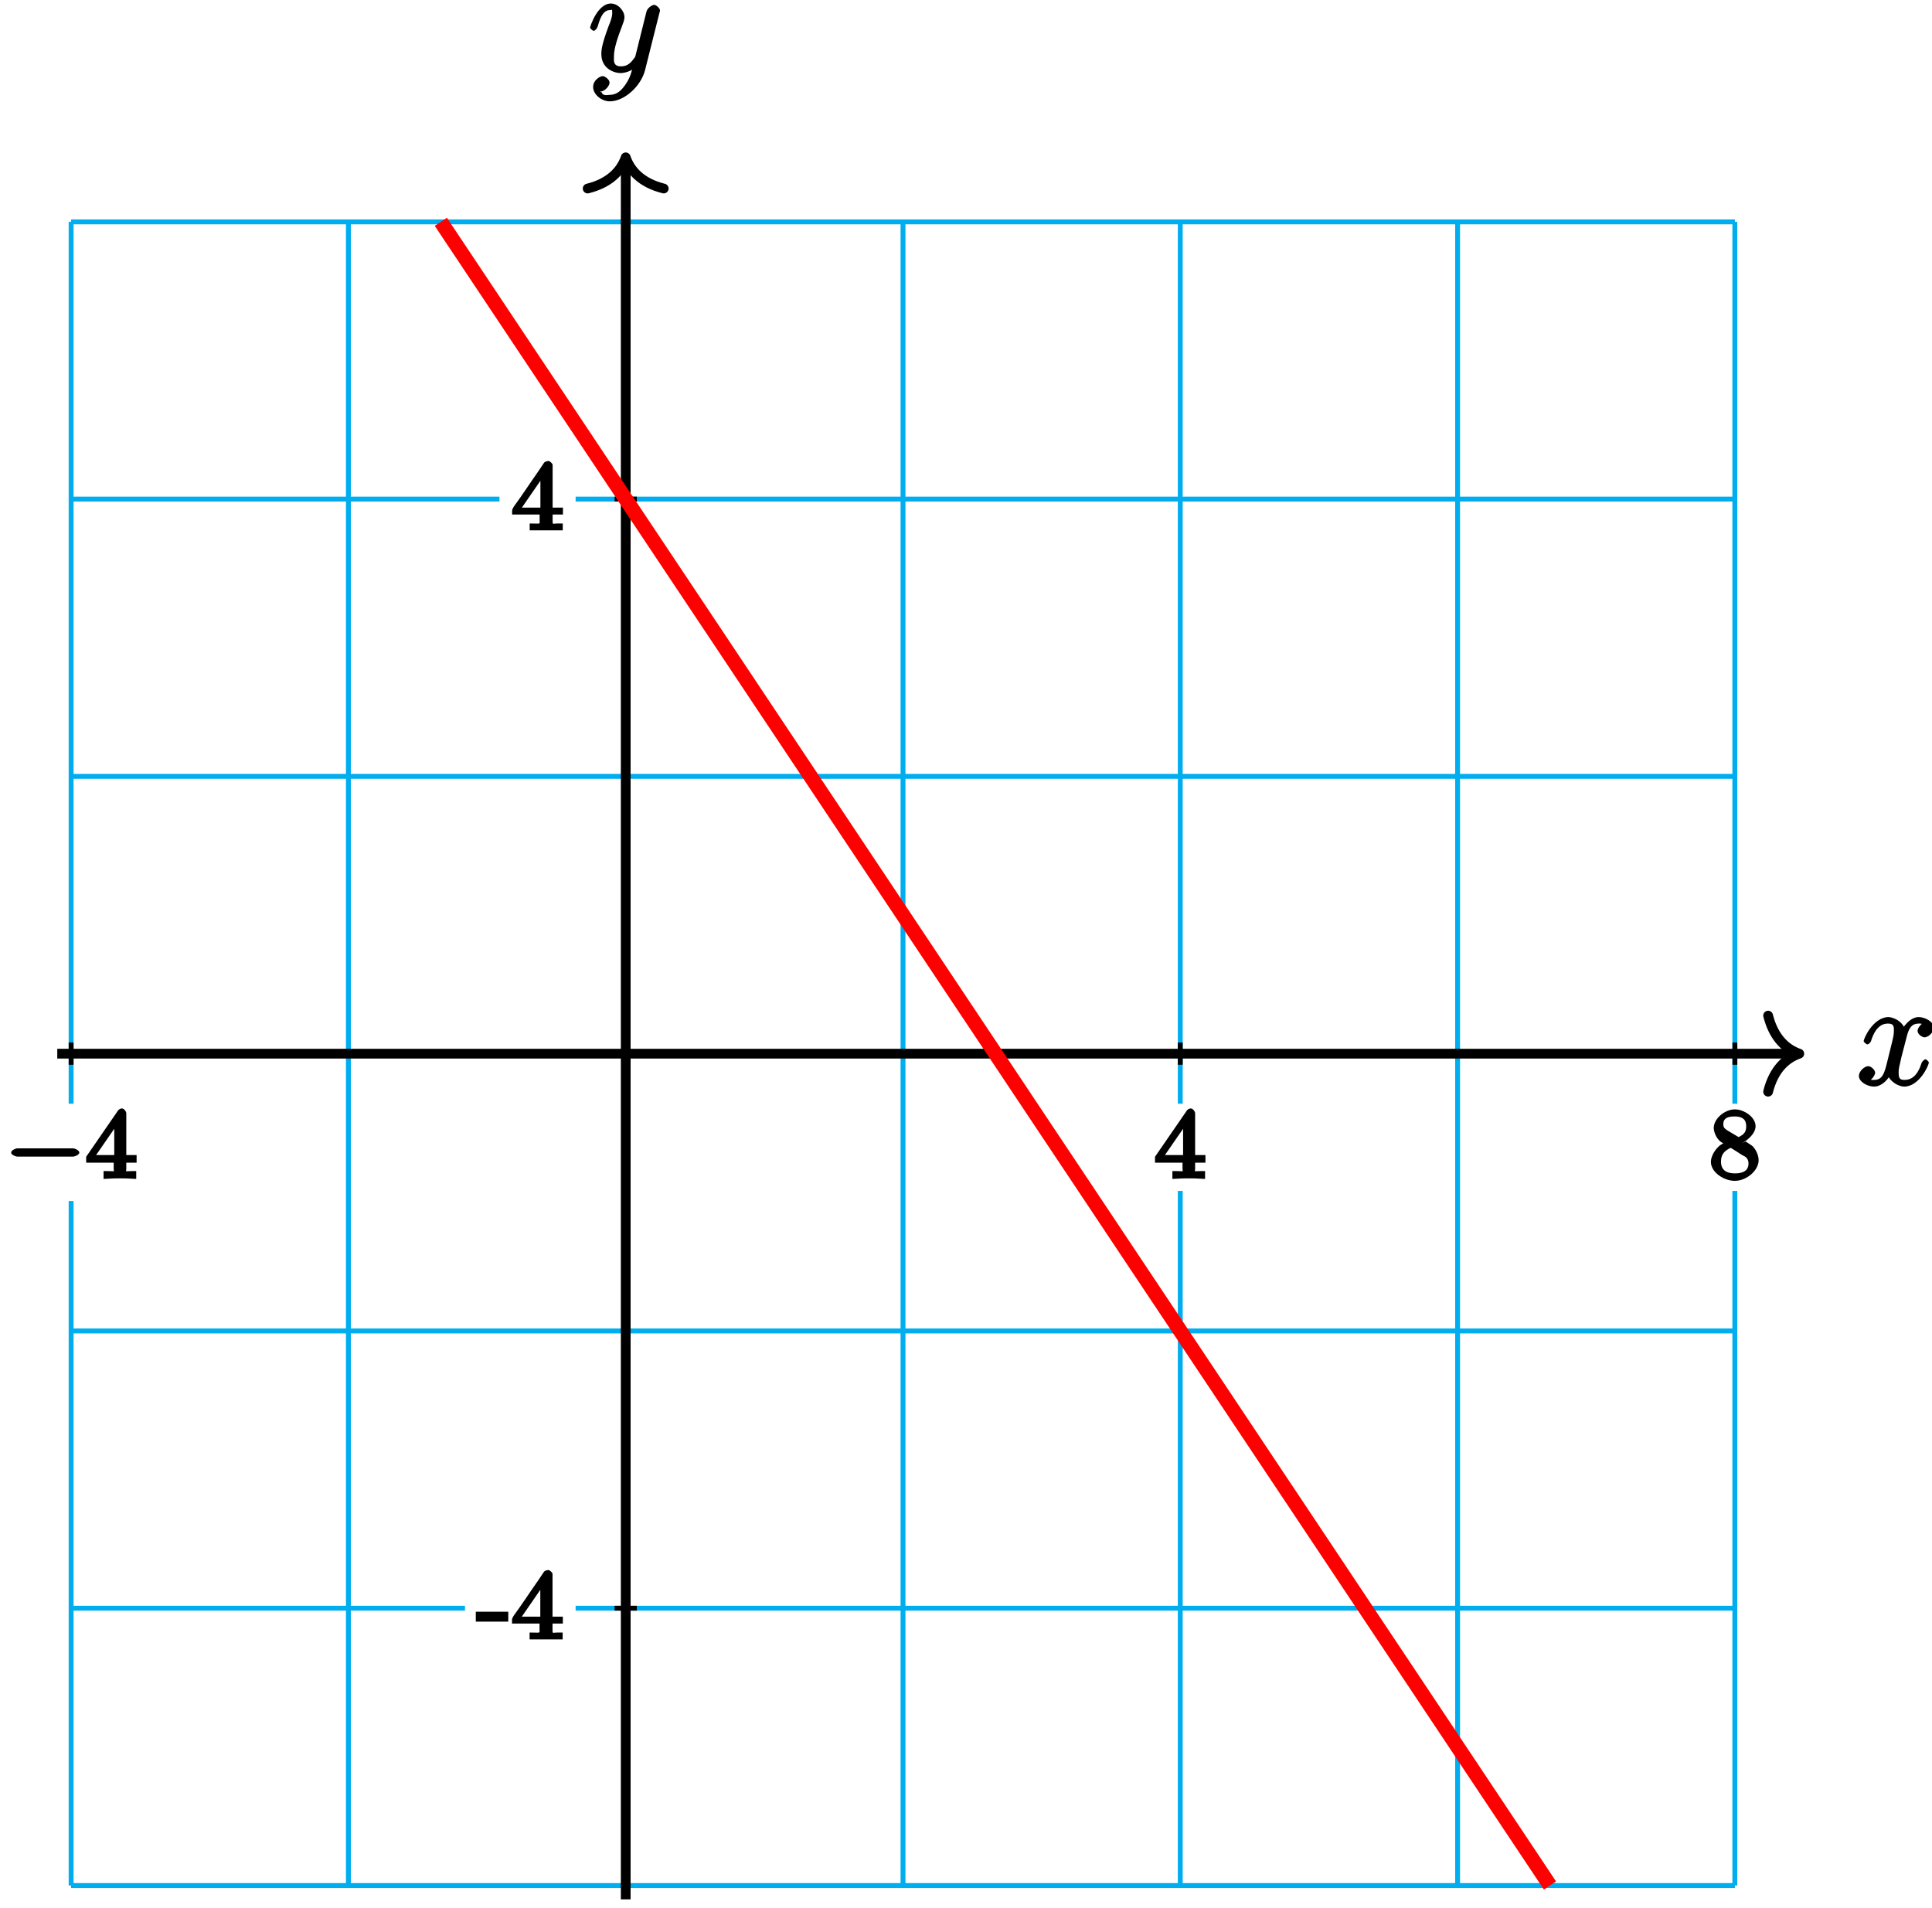
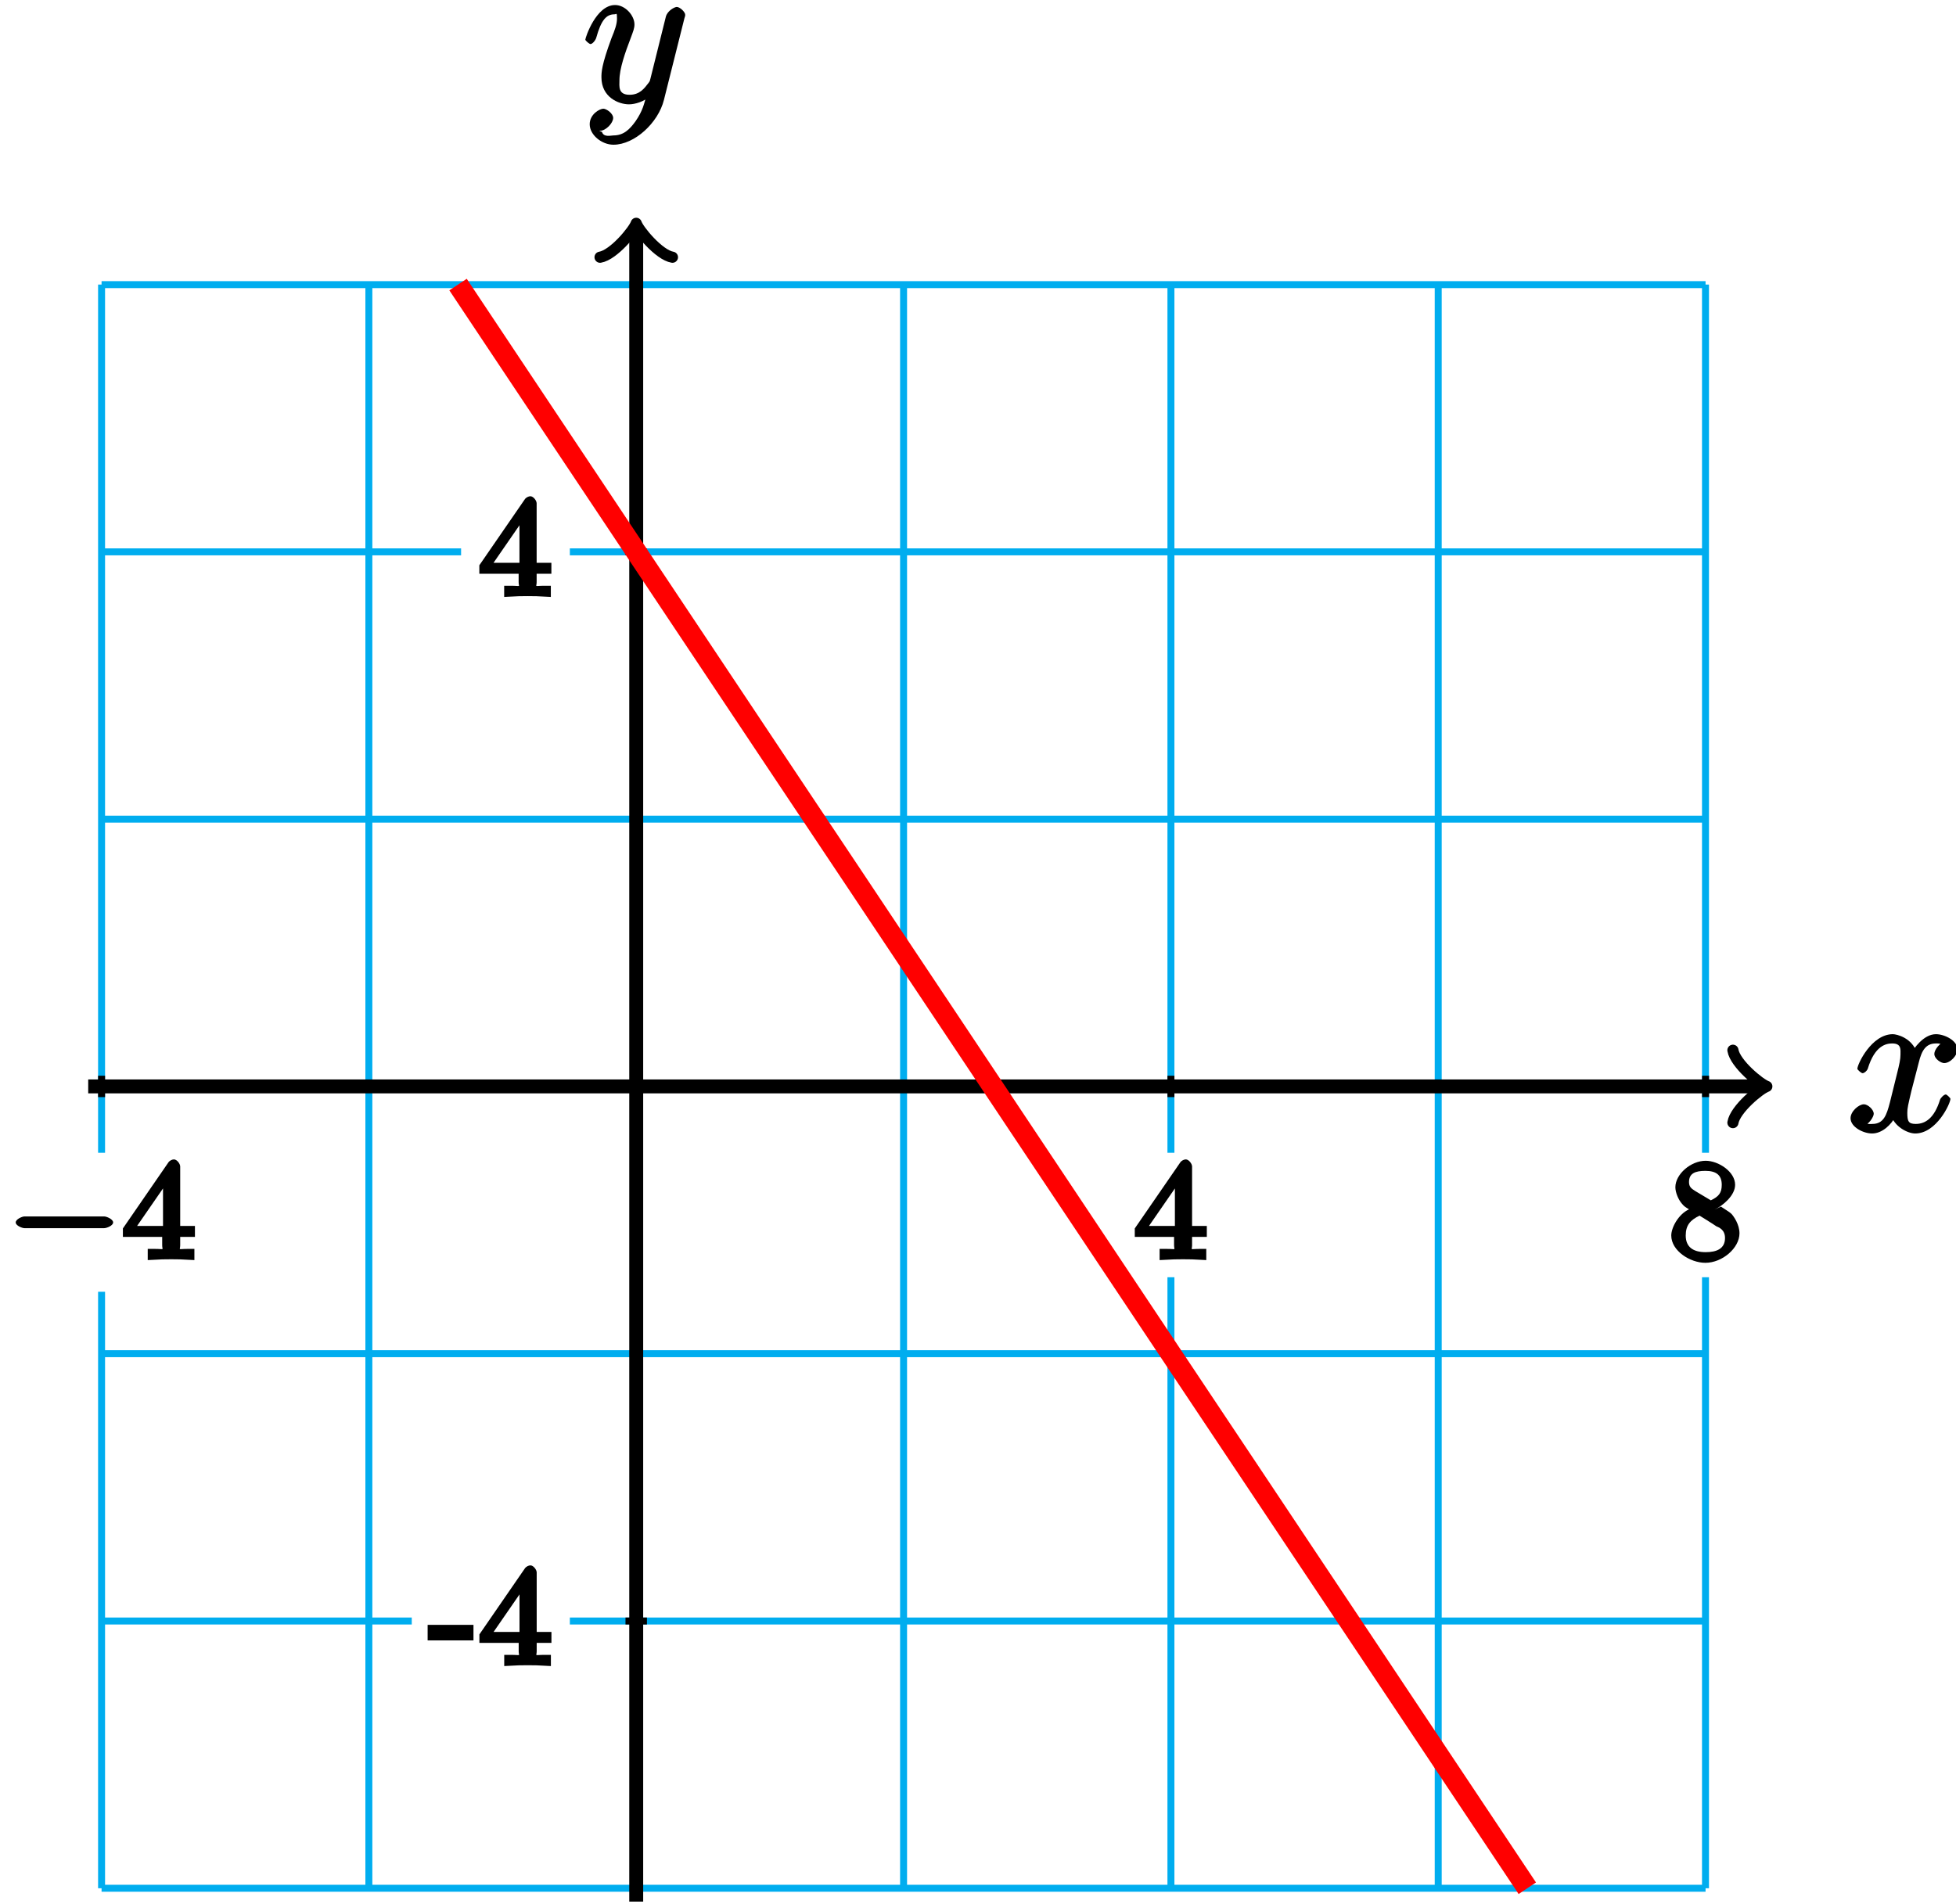
- <svg xmlns="http://www.w3.org/2000/svg" xmlns:xlink="http://www.w3.org/1999/xlink" width="158pt" height="156pt" viewBox="0 0 158 156" version="1.1">
+ <svg xmlns="http://www.w3.org/2000/svg" xmlns:xlink="http://www.w3.org/1999/xlink" width="112pt" height="109pt" viewBox="0 0 112 109" version="1.1">
  <defs>
    <g>
      <symbol overflow="visible" id="glyph0-0">
        <path style="stroke:none;" d="" />
      </symbol>
      <symbol overflow="visible" id="glyph0-1">
        <path style="stroke:none;" d="M 5.672 -5.172 C 5.281 -5.109 4.969 -4.656 4.969 -4.438 C 4.969 -4.141 5.359 -3.906 5.531 -3.906 C 5.891 -3.906 6.297 -4.359 6.297 -4.688 C 6.297 -5.188 5.562 -5.562 5.062 -5.562 C 4.344 -5.562 3.766 -4.703 3.656 -4.469 L 3.984 -4.469 C 3.703 -5.359 2.812 -5.562 2.594 -5.562 C 1.375 -5.562 0.562 -3.844 0.562 -3.578 C 0.562 -3.531 0.781 -3.328 0.859 -3.328 C 0.953 -3.328 1.094 -3.438 1.156 -3.578 C 1.562 -4.922 2.219 -5.031 2.562 -5.031 C 3.094 -5.031 3.031 -4.672 3.031 -4.391 C 3.031 -4.125 2.969 -3.844 2.828 -3.281 L 2.422 -1.641 C 2.234 -0.922 2.062 -0.422 1.422 -0.422 C 1.359 -0.422 1.172 -0.375 0.922 -0.531 L 0.812 -0.281 C 1.25 -0.359 1.5 -0.859 1.5 -1 C 1.5 -1.25 1.156 -1.547 0.938 -1.547 C 0.641 -1.547 0.172 -1.141 0.172 -0.75 C 0.172 -0.25 0.891 0.125 1.406 0.125 C 1.984 0.125 2.5 -0.375 2.75 -0.859 L 2.469 -0.969 C 2.672 -0.266 3.438 0.125 3.875 0.125 C 5.094 0.125 5.891 -1.594 5.891 -1.859 C 5.891 -1.906 5.688 -2.109 5.625 -2.109 C 5.516 -2.109 5.328 -1.906 5.297 -1.812 C 4.969 -0.75 4.453 -0.422 3.906 -0.422 C 3.484 -0.422 3.422 -0.578 3.422 -1.062 C 3.422 -1.328 3.469 -1.516 3.656 -2.312 L 4.078 -3.938 C 4.25 -4.656 4.5 -5.031 5.062 -5.031 C 5.078 -5.031 5.297 -5.062 5.547 -4.906 Z M 5.672 -5.172 " />
      </symbol>
      <symbol overflow="visible" id="glyph0-2">
        <path style="stroke:none;" d="M 3.031 1.094 C 2.703 1.547 2.359 1.906 1.766 1.906 C 1.625 1.906 1.203 2.031 1.109 1.703 C 0.906 1.641 0.969 1.641 0.984 1.641 C 1.344 1.641 1.75 1.188 1.75 0.906 C 1.75 0.641 1.359 0.375 1.188 0.375 C 0.984 0.375 0.406 0.688 0.406 1.266 C 0.406 1.875 1.094 2.438 1.766 2.438 C 2.969 2.438 4.328 1.188 4.656 -0.125 L 5.828 -4.797 C 5.844 -4.859 5.875 -4.922 5.875 -5 C 5.875 -5.172 5.562 -5.453 5.391 -5.453 C 5.281 -5.453 4.859 -5.25 4.766 -4.891 L 3.891 -1.375 C 3.828 -1.156 3.875 -1.25 3.781 -1.109 C 3.531 -0.781 3.266 -0.422 2.688 -0.422 C 2.016 -0.422 2.109 -0.922 2.109 -1.25 C 2.109 -1.922 2.438 -2.844 2.766 -3.703 C 2.891 -4.047 2.969 -4.219 2.969 -4.453 C 2.969 -4.953 2.453 -5.562 1.859 -5.562 C 0.766 -5.562 0.156 -3.688 0.156 -3.578 C 0.156 -3.531 0.375 -3.328 0.453 -3.328 C 0.562 -3.328 0.734 -3.531 0.781 -3.688 C 1.062 -4.703 1.359 -5.031 1.828 -5.031 C 1.938 -5.031 1.969 -5.172 1.969 -4.781 C 1.969 -4.469 1.844 -4.125 1.656 -3.672 C 1.078 -2.109 1.078 -1.703 1.078 -1.422 C 1.078 -0.281 2.062 0.125 2.656 0.125 C 3 0.125 3.531 -0.031 3.844 -0.344 L 3.688 -0.516 C 3.516 0.141 3.438 0.5 3.031 1.094 Z M 3.031 1.094 " />
      </symbol>
      <symbol overflow="visible" id="glyph1-0">
        <path style="stroke:none;" d="" />
      </symbol>
      <symbol overflow="visible" id="glyph1-1">
        <path style="stroke:none;" d="M 5.562 -1.812 C 5.703 -1.812 6.078 -1.953 6.078 -2.141 C 6.078 -2.328 5.703 -2.484 5.562 -2.484 L 1 -2.484 C 0.875 -2.484 0.5 -2.328 0.5 -2.141 C 0.5 -1.953 0.875 -1.812 1 -1.812 Z M 5.562 -1.812 " />
      </symbol>
      <symbol overflow="visible" id="glyph2-0">
        <path style="stroke:none;" d="" />
      </symbol>
      <symbol overflow="visible" id="glyph2-1">
        <path style="stroke:none;" d="M 3.328 -5.344 C 3.328 -5.5 3.141 -5.75 2.969 -5.75 C 2.875 -5.75 2.719 -5.688 2.641 -5.562 L 0.047 -1.797 L 0.047 -1.312 L 2.297 -1.312 L 2.297 -0.828 C 2.297 -0.531 2.469 -0.625 1.844 -0.625 L 1.469 -0.625 L 1.469 0.016 C 2.344 -0.031 2.359 -0.031 2.812 -0.031 C 3.266 -0.031 3.281 -0.031 4.141 0.016 L 4.141 -0.625 L 3.781 -0.625 C 3.156 -0.625 3.328 -0.531 3.328 -0.828 L 3.328 -1.312 L 4.172 -1.312 L 4.172 -1.938 L 3.328 -1.938 Z M 2.344 -4.688 L 2.344 -1.938 L 0.859 -1.938 L 2.672 -4.562 Z M 2.344 -4.688 " />
      </symbol>
      <symbol overflow="visible" id="glyph2-2">
        <path style="stroke:none;" d="M 2.641 -2.875 C 3.094 -3.094 3.812 -3.672 3.812 -4.297 C 3.812 -5.047 2.859 -5.672 2.125 -5.672 C 1.281 -5.672 0.391 -4.906 0.391 -4.156 C 0.391 -3.859 0.562 -3.453 0.75 -3.234 C 0.891 -3.062 0.922 -3.047 1.172 -2.891 C 0.562 -2.609 0.156 -1.844 0.156 -1.391 C 0.156 -0.516 1.234 0.172 2.109 0.172 C 3.078 0.172 4.062 -0.672 4.062 -1.516 C 4.062 -2.031 3.734 -2.484 3.609 -2.625 C 3.469 -2.75 3.453 -2.75 3 -3.047 Z M 1.531 -3.938 C 1.312 -4.078 1.172 -4.172 1.172 -4.453 C 1.172 -4.953 1.531 -5.094 2.109 -5.094 C 2.719 -5.094 3.047 -4.859 3.047 -4.297 C 3.047 -3.828 2.875 -3.625 2.422 -3.406 Z M 1.672 -2.594 C 1.703 -2.578 2.609 -2.016 2.734 -1.922 C 2.875 -1.859 3.234 -1.734 3.234 -1.25 C 3.234 -0.641 2.766 -0.438 2.125 -0.438 C 1.406 -0.438 0.984 -0.734 0.984 -1.391 C 0.984 -1.984 1.25 -2.281 1.781 -2.531 Z M 1.672 -2.594 " />
      </symbol>
-       <symbol overflow="visible" id="glyph3-0">
-         <path style="stroke:none;" d="" />
-       </symbol>
-       <symbol overflow="visible" id="glyph3-1">
-         <path style="stroke:none;" d="M -0.109 -2.141 L -0.109 -1.469 L 2.547 -1.469 L 2.547 -2.281 L -0.109 -2.281 Z M -0.109 -2.141 " />
-       </symbol>
-       <symbol overflow="visible" id="glyph3-2">
-         <path style="stroke:none;" d="M 0.234 -1.312 L 2.281 -1.312 L 2.281 -0.812 C 2.281 -0.5 2.422 -0.578 1.469 -0.578 L 1.469 -0.016 L 4.172 -0.016 L 4.172 -0.578 L 3.719 -0.578 C 3.344 -0.578 3.344 -0.453 3.344 -0.812 L 3.344 -1.312 L 4.188 -1.312 L 4.188 -1.875 L 3.344 -1.875 L 3.344 -5.375 C 3.344 -5.469 3.125 -5.688 3 -5.688 C 2.922 -5.688 2.719 -5.641 2.656 -5.562 C 2.484 -5.312 2.312 -5.047 2.141 -4.797 C 1.469 -3.844 0.844 -2.875 0.156 -1.938 C 0.109 -1.859 0.031 -1.719 0.031 -1.625 C 0.031 -1.562 0.031 -1.516 0.031 -1.312 Z M 0.656 -1.625 L 2.672 -4.547 L 2.344 -4.656 L 2.344 -1.875 L 0.828 -1.875 Z M 0.656 -1.625 " />
+       <symbol overflow="visible" id="glyph2-3">
+         <path style="stroke:none;" d="M 2.531 -1.641 L 2.531 -2.344 L -0.094 -2.344 L -0.094 -1.453 L 2.531 -1.453 Z M 2.531 -1.641 " />
      </symbol>
    </g>
  </defs>
  <g id="surface1">
-     <path style="fill:none;stroke-width:0.399;stroke-linecap:butt;stroke-linejoin:miter;stroke:rgb(0%,67.839%,93.729%);stroke-opacity:1;stroke-miterlimit:10;" d="M -45.354 -68.033 L 90.709 -68.033 M -45.354 -45.353 L 90.709 -45.353 M -45.354 -22.678 L 90.709 -22.678 M -45.354 -0.002 L 90.709 -0.002 M -45.354 22.678 L 90.709 22.678 M -45.354 45.354 L 90.709 45.354 M -45.354 68.025 L 90.709 68.025 M -45.354 -68.033 L -45.354 68.029 M -22.678 -68.033 L -22.678 68.029 M 0.002 -68.033 L 0.002 68.029 M 22.678 -68.033 L 22.678 68.029 M 45.353 -68.033 L 45.353 68.029 M 68.033 -68.033 L 68.033 68.029 M 90.705 -68.033 L 90.705 68.029 " transform="matrix(1,0,0,-1,51.17,86.17)" />
-     <path style="fill:none;stroke-width:0.797;stroke-linecap:butt;stroke-linejoin:miter;stroke:rgb(0%,0%,0%);stroke-opacity:1;stroke-miterlimit:10;" d="M -46.486 -0.002 L 95.58 -0.002 " transform="matrix(1,0,0,-1,51.17,86.17)" />
-     <path style="fill:none;stroke-width:0.797;stroke-linecap:round;stroke-linejoin:round;stroke:rgb(0%,0%,0%);stroke-opacity:1;stroke-miterlimit:10;" d="M -2.552 3.111 C -2.083 1.244 -1.048 0.361 -0.001 -0.002 C -1.048 -0.361 -2.083 -1.244 -2.552 -3.111 " transform="matrix(1,0,0,-1,147.1492,86.17)" />
+     <path style="fill:none;stroke-width:0.399;stroke-linecap:butt;stroke-linejoin:miter;stroke:rgb(0%,67.839%,93.729%);stroke-opacity:1;stroke-miterlimit:10;" d="M -30.614 -45.921 L 61.23 -45.921 M -30.614 -30.616 L 61.23 -30.616 M -30.614 -15.307 L 61.23 -15.307 M -30.614 0.001 L 61.23 0.001 M -30.614 15.306 L 61.23 15.306 M -30.614 30.615 L 61.23 30.615 M -30.614 45.919 L 61.23 45.919 M -30.614 -45.921 L -30.614 45.923 M -15.309 -45.921 L -15.309 45.923 M -0 -45.921 L -0 45.923 M 15.308 -45.921 L 15.308 45.923 M 30.617 -45.921 L 30.617 45.923 M 45.922 -45.921 L 45.922 45.923 M 61.226 -45.921 L 61.226 45.923 " transform="matrix(1,0,0,-1,36.43,62.22)" />
+     <path style="fill:none;stroke-width:0.797;stroke-linecap:butt;stroke-linejoin:miter;stroke:rgb(0%,0%,0%);stroke-opacity:1;stroke-miterlimit:10;" d="M -31.379 0.001 L 64.351 0.001 " transform="matrix(1,0,0,-1,36.43,62.22)" />
+     <path style="fill:none;stroke-width:0.638;stroke-linecap:round;stroke-linejoin:round;stroke:rgb(0%,0%,0%);stroke-opacity:1;stroke-miterlimit:10;" d="M -1.553 2.072 C -1.424 1.294 0.002 0.13 0.388 0.001 C 0.002 -0.128 -1.424 -1.296 -1.553 -2.073 " transform="matrix(1,0,0,-1,100.7796,62.22)" />
    <g style="fill:rgb(0%,0%,0%);fill-opacity:1;">
-       <use xlink:href="#glyph0-1" x="151.85" y="88.74" />
+       <use xlink:href="#glyph0-1" x="105.79" y="64.79" />
    </g>
-     <path style="fill:none;stroke-width:0.797;stroke-linecap:butt;stroke-linejoin:miter;stroke:rgb(0%,0%,0%);stroke-opacity:1;stroke-miterlimit:10;" d="M 0.002 -69.166 L 0.002 72.904 " transform="matrix(1,0,0,-1,51.17,86.17)" />
-     <path style="fill:none;stroke-width:0.797;stroke-linecap:round;stroke-linejoin:round;stroke:rgb(0%,0%,0%);stroke-opacity:1;stroke-miterlimit:10;" d="M -2.55 3.111 C -2.085 1.244 -1.046 0.361 0.001 -0.002 C -1.046 -0.361 -2.085 -1.244 -2.55 -3.111 " transform="matrix(0,-1,-1,0,51.17,12.86794)" />
+     <path style="fill:none;stroke-width:0.797;stroke-linecap:butt;stroke-linejoin:miter;stroke:rgb(0%,0%,0%);stroke-opacity:1;stroke-miterlimit:10;" d="M -0 -46.686 L -0 49.04 " transform="matrix(1,0,0,-1,36.43,62.22)" />
+     <path style="fill:none;stroke-width:0.638;stroke-linecap:round;stroke-linejoin:round;stroke:rgb(0%,0%,0%);stroke-opacity:1;stroke-miterlimit:10;" d="M -1.553 2.071 C -1.424 1.293 -0.002 0.129 0.389 0 C -0.002 -0.129 -1.424 -1.297 -1.553 -2.074 " transform="matrix(0,-1,-1,0,36.43,13.17793)" />
    <g style="fill:rgb(0%,0%,0%);fill-opacity:1;">
-       <use xlink:href="#glyph0-2" x="48.1" y="5.85" />
+       <use xlink:href="#glyph0-2" x="33.36" y="5.85" />
    </g>
-     <path style="fill:none;stroke-width:0.399;stroke-linecap:butt;stroke-linejoin:miter;stroke:rgb(0%,0%,0%);stroke-opacity:1;stroke-miterlimit:10;" d="M -45.354 0.908 L -45.354 -0.908 " transform="matrix(1,0,0,-1,51.17,86.17)" />
-     <path style=" stroke:none;fill-rule:nonzero;fill:rgb(100%,100%,100%);fill-opacity:1;" d="M -0.59 98.223 L 12.223 98.223 L 12.223 90.266 L -0.59 90.266 Z M -0.59 98.223 " />
+     <path style="fill:none;stroke-width:0.399;stroke-linecap:butt;stroke-linejoin:miter;stroke:rgb(0%,0%,0%);stroke-opacity:1;stroke-miterlimit:10;" d="M -30.614 0.611 L -30.614 -0.612 " transform="matrix(1,0,0,-1,36.43,62.22)" />
+     <path style=" stroke:none;fill-rule:nonzero;fill:rgb(100%,100%,100%);fill-opacity:1;" d="M -0.59 73.98 L 12.223 73.98 L 12.223 66.02 L -0.59 66.02 Z M -0.59 73.98 " />
    <g style="fill:rgb(0%,0%,0%);fill-opacity:1;">
-       <use xlink:href="#glyph1-1" x="0.41" y="96.4" />
+       <use xlink:href="#glyph1-1" x="0.4" y="72.15" />
    </g>
    <g style="fill:rgb(0%,0%,0%);fill-opacity:1;">
-       <use xlink:href="#glyph2-1" x="7" y="96.4" />
+       <use xlink:href="#glyph2-1" x="6.99" y="72.15" />
    </g>
-     <path style="fill:none;stroke-width:0.399;stroke-linecap:butt;stroke-linejoin:miter;stroke:rgb(0%,0%,0%);stroke-opacity:1;stroke-miterlimit:10;" d="M 45.353 0.908 L 45.353 -0.908 " transform="matrix(1,0,0,-1,51.17,86.17)" />
-     <path style=" stroke:none;fill-rule:nonzero;fill:rgb(100%,100%,100%);fill-opacity:1;" d="M 93.41 97.395 L 99.637 97.395 L 99.637 90.266 L 93.41 90.266 Z M 93.41 97.395 " />
+     <path style="fill:none;stroke-width:0.399;stroke-linecap:butt;stroke-linejoin:miter;stroke:rgb(0%,0%,0%);stroke-opacity:1;stroke-miterlimit:10;" d="M 30.617 0.611 L 30.617 -0.612 " transform="matrix(1,0,0,-1,36.43,62.22)" />
+     <path style=" stroke:none;fill-rule:nonzero;fill:rgb(100%,100%,100%);fill-opacity:1;" d="M 63.93 73.148 L 70.16 73.148 L 70.16 66.02 L 63.93 66.02 Z M 63.93 73.148 " />
    <g style="fill:rgb(0%,0%,0%);fill-opacity:1;">
-       <use xlink:href="#glyph2-1" x="94.41" y="96.4" />
+       <use xlink:href="#glyph2-1" x="64.93" y="72.15" />
    </g>
-     <path style="fill:none;stroke-width:0.399;stroke-linecap:butt;stroke-linejoin:miter;stroke:rgb(0%,0%,0%);stroke-opacity:1;stroke-miterlimit:10;" d="M 90.709 0.908 L 90.709 -0.908 " transform="matrix(1,0,0,-1,51.17,86.17)" />
-     <path style=" stroke:none;fill-rule:nonzero;fill:rgb(100%,100%,100%);fill-opacity:1;" d="M 138.766 97.395 L 144.992 97.395 L 144.992 90.266 L 138.766 90.266 Z M 138.766 97.395 " />
+     <path style="fill:none;stroke-width:0.399;stroke-linecap:butt;stroke-linejoin:miter;stroke:rgb(0%,0%,0%);stroke-opacity:1;stroke-miterlimit:10;" d="M 61.23 0.611 L 61.23 -0.612 " transform="matrix(1,0,0,-1,36.43,62.22)" />
+     <path style=" stroke:none;fill-rule:nonzero;fill:rgb(100%,100%,100%);fill-opacity:1;" d="M 94.547 73.148 L 100.773 73.148 L 100.773 66.02 L 94.547 66.02 Z M 94.547 73.148 " />
    <g style="fill:rgb(0%,0%,0%);fill-opacity:1;">
-       <use xlink:href="#glyph2-2" x="139.76" y="96.4" />
+       <use xlink:href="#glyph2-2" x="95.54" y="72.15" />
    </g>
-     <path style="fill:none;stroke-width:0.399;stroke-linecap:butt;stroke-linejoin:miter;stroke:rgb(0%,0%,0%);stroke-opacity:1;stroke-miterlimit:10;" d="M 0.908 -45.353 L -0.908 -45.353 " transform="matrix(1,0,0,-1,51.17,86.17)" />
-     <path style=" stroke:none;fill-rule:nonzero;fill:rgb(100%,100%,100%);fill-opacity:1;" d="M 38.027 135.09 L 47.074 135.09 L 47.074 127.957 L 38.027 127.957 Z M 38.027 135.09 " />
+     <path style="fill:none;stroke-width:0.399;stroke-linecap:butt;stroke-linejoin:miter;stroke:rgb(0%,0%,0%);stroke-opacity:1;stroke-miterlimit:10;" d="M 0.613 -30.616 L -0.614 -30.616 " transform="matrix(1,0,0,-1,36.43,62.22)" />
+     <path style=" stroke:none;fill-rule:nonzero;fill:rgb(100%,100%,100%);fill-opacity:1;" d="M 23.578 96.398 L 32.629 96.398 L 32.629 89.27 L 23.578 89.27 Z M 23.578 96.398 " />
    <g style="fill:rgb(0%,0%,0%);fill-opacity:1;">
-       <use xlink:href="#glyph3-1" x="39.02" y="134.09" />
-       <use xlink:href="#glyph3-2" x="41.842" y="134.09" />
+       <use xlink:href="#glyph2-3" x="24.58" y="95.4" />
+       <use xlink:href="#glyph2-1" x="27.403" y="95.4" />
    </g>
-     <path style="fill:none;stroke-width:0.399;stroke-linecap:butt;stroke-linejoin:miter;stroke:rgb(0%,0%,0%);stroke-opacity:1;stroke-miterlimit:10;" d="M 0.908 45.354 L -0.908 45.354 " transform="matrix(1,0,0,-1,51.17,86.17)" />
-     <path style=" stroke:none;fill-rule:nonzero;fill:rgb(100%,100%,100%);fill-opacity:1;" d="M 40.848 44.383 L 47.074 44.383 L 47.074 37.25 L 40.848 37.25 Z M 40.848 44.383 " />
+     <path style="fill:none;stroke-width:0.399;stroke-linecap:butt;stroke-linejoin:miter;stroke:rgb(0%,0%,0%);stroke-opacity:1;stroke-miterlimit:10;" d="M 0.613 30.615 L -0.614 30.615 " transform="matrix(1,0,0,-1,36.43,62.22)" />
+     <path style=" stroke:none;fill-rule:nonzero;fill:rgb(100%,100%,100%);fill-opacity:1;" d="M 26.402 35.168 L 32.629 35.168 L 32.629 28.039 L 26.402 28.039 Z M 26.402 35.168 " />
    <g style="fill:rgb(0%,0%,0%);fill-opacity:1;">
-       <use xlink:href="#glyph3-2" x="41.85" y="43.39" />
+       <use xlink:href="#glyph2-1" x="27.4" y="34.17" />
    </g>
-     <path style="fill:none;stroke-width:1.196;stroke-linecap:butt;stroke-linejoin:miter;stroke:rgb(100%,0%,0%);stroke-opacity:1;stroke-miterlimit:10;" d="M -15.119 68.029 C -15.119 68.029 -12.389 63.936 -11.338 62.361 C -10.291 60.787 -8.607 58.268 -7.561 56.693 C -6.51 55.119 -4.83 52.596 -3.779 51.025 C -2.732 49.451 -1.049 46.928 -0.002 45.354 C 1.049 43.779 2.732 41.26 3.779 39.686 C 4.83 38.111 6.51 35.588 7.56 34.018 C 8.607 32.443 10.291 29.92 11.338 28.346 C 12.389 26.775 14.068 24.252 15.119 22.678 C 16.166 21.104 17.85 18.58 18.896 17.01 C 19.947 15.436 21.627 12.912 22.678 11.338 C 23.725 9.768 25.408 7.244 26.455 5.67 C 27.506 4.096 29.185 1.572 30.236 0.002 C 31.283 -1.572 32.967 -4.096 34.014 -5.67 C 35.064 -7.24 36.744 -9.764 37.795 -11.338 C 38.842 -12.912 40.525 -15.432 41.572 -17.006 C 42.623 -18.58 44.303 -21.103 45.353 -22.674 C 46.4 -24.248 48.084 -26.771 49.135 -28.346 C 50.182 -29.92 51.865 -32.439 52.912 -34.014 C 53.963 -35.588 55.642 -38.111 56.693 -39.682 C 57.74 -41.256 59.424 -43.779 60.471 -45.353 C 61.521 -46.924 63.201 -49.447 64.252 -51.021 C 65.299 -52.596 66.982 -55.119 68.029 -56.689 C 69.08 -58.264 70.76 -60.787 71.81 -62.361 C 72.857 -63.932 75.588 -68.029 75.588 -68.029 " transform="matrix(1,0,0,-1,51.17,86.17)" />
+     <path style="fill:none;stroke-width:1.196;stroke-linecap:butt;stroke-linejoin:miter;stroke:rgb(100%,0%,0%);stroke-opacity:1;stroke-miterlimit:10;" d="M -10.203 45.923 C -10.203 45.923 -8.364 43.157 -7.653 42.095 C -6.946 41.032 -5.809 39.329 -5.102 38.267 C -4.395 37.208 -3.258 35.505 -2.551 34.443 C -1.844 33.38 -0.707 31.677 -0 30.615 C 0.707 29.552 1.843 27.849 2.55 26.79 C 3.257 25.728 4.394 24.025 5.101 22.962 C 5.812 21.9 6.945 20.197 7.652 19.134 C 8.363 18.072 9.496 16.368 10.203 15.31 C 10.914 14.247 12.047 12.544 12.758 11.482 C 13.465 10.419 14.597 8.716 15.308 7.654 C 16.015 6.591 17.152 4.888 17.859 3.829 C 18.566 2.767 19.703 1.064 20.41 0.001 C 21.117 -1.061 22.254 -2.764 22.961 -3.827 C 23.668 -4.889 24.804 -6.593 25.511 -7.651 C 26.218 -8.714 27.355 -10.417 28.062 -11.479 C 28.769 -12.542 29.906 -14.245 30.613 -15.307 C 31.324 -16.37 32.457 -18.073 33.164 -19.132 C 33.875 -20.194 35.008 -21.897 35.718 -22.96 C 36.425 -24.022 37.558 -25.725 38.269 -26.788 C 38.976 -27.85 40.113 -29.553 40.82 -30.612 C 41.527 -31.675 42.664 -33.378 43.371 -34.44 C 44.078 -35.503 45.215 -37.206 45.922 -38.268 C 46.629 -39.331 47.765 -41.034 48.472 -42.093 C 49.179 -43.155 51.023 -45.921 51.023 -45.921 " transform="matrix(1,0,0,-1,36.43,62.22)" />
  </g>
</svg>
